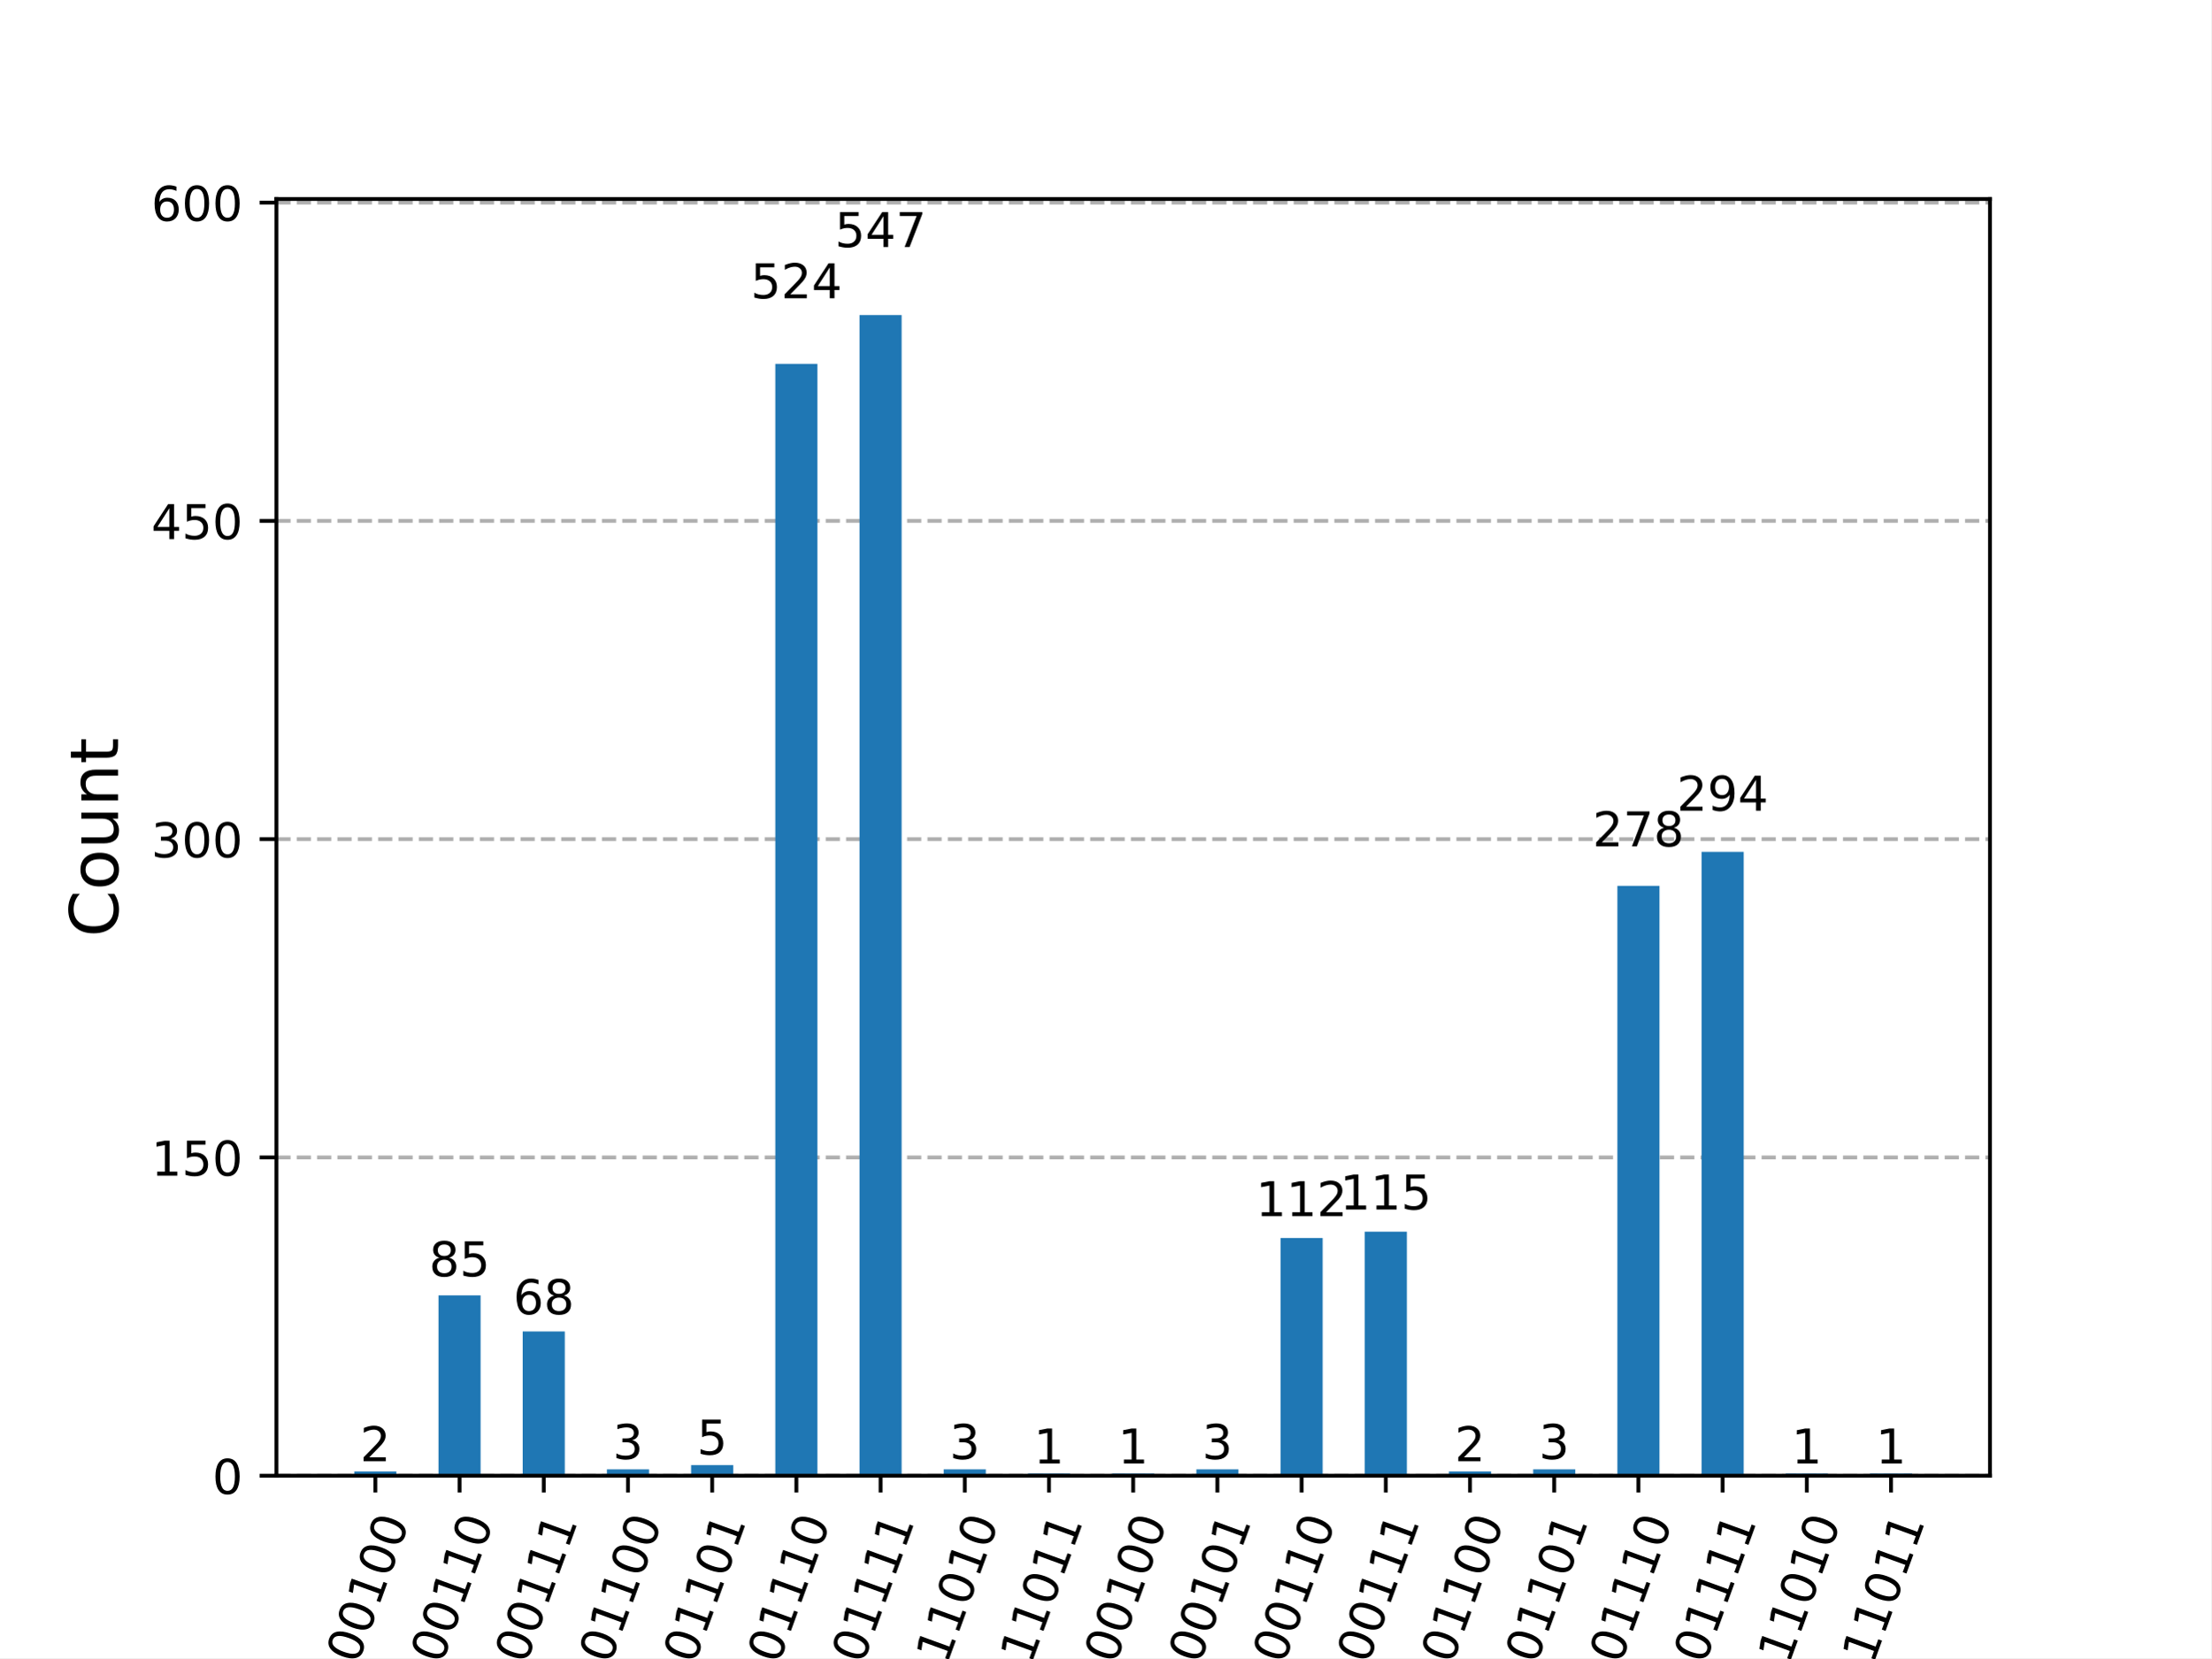
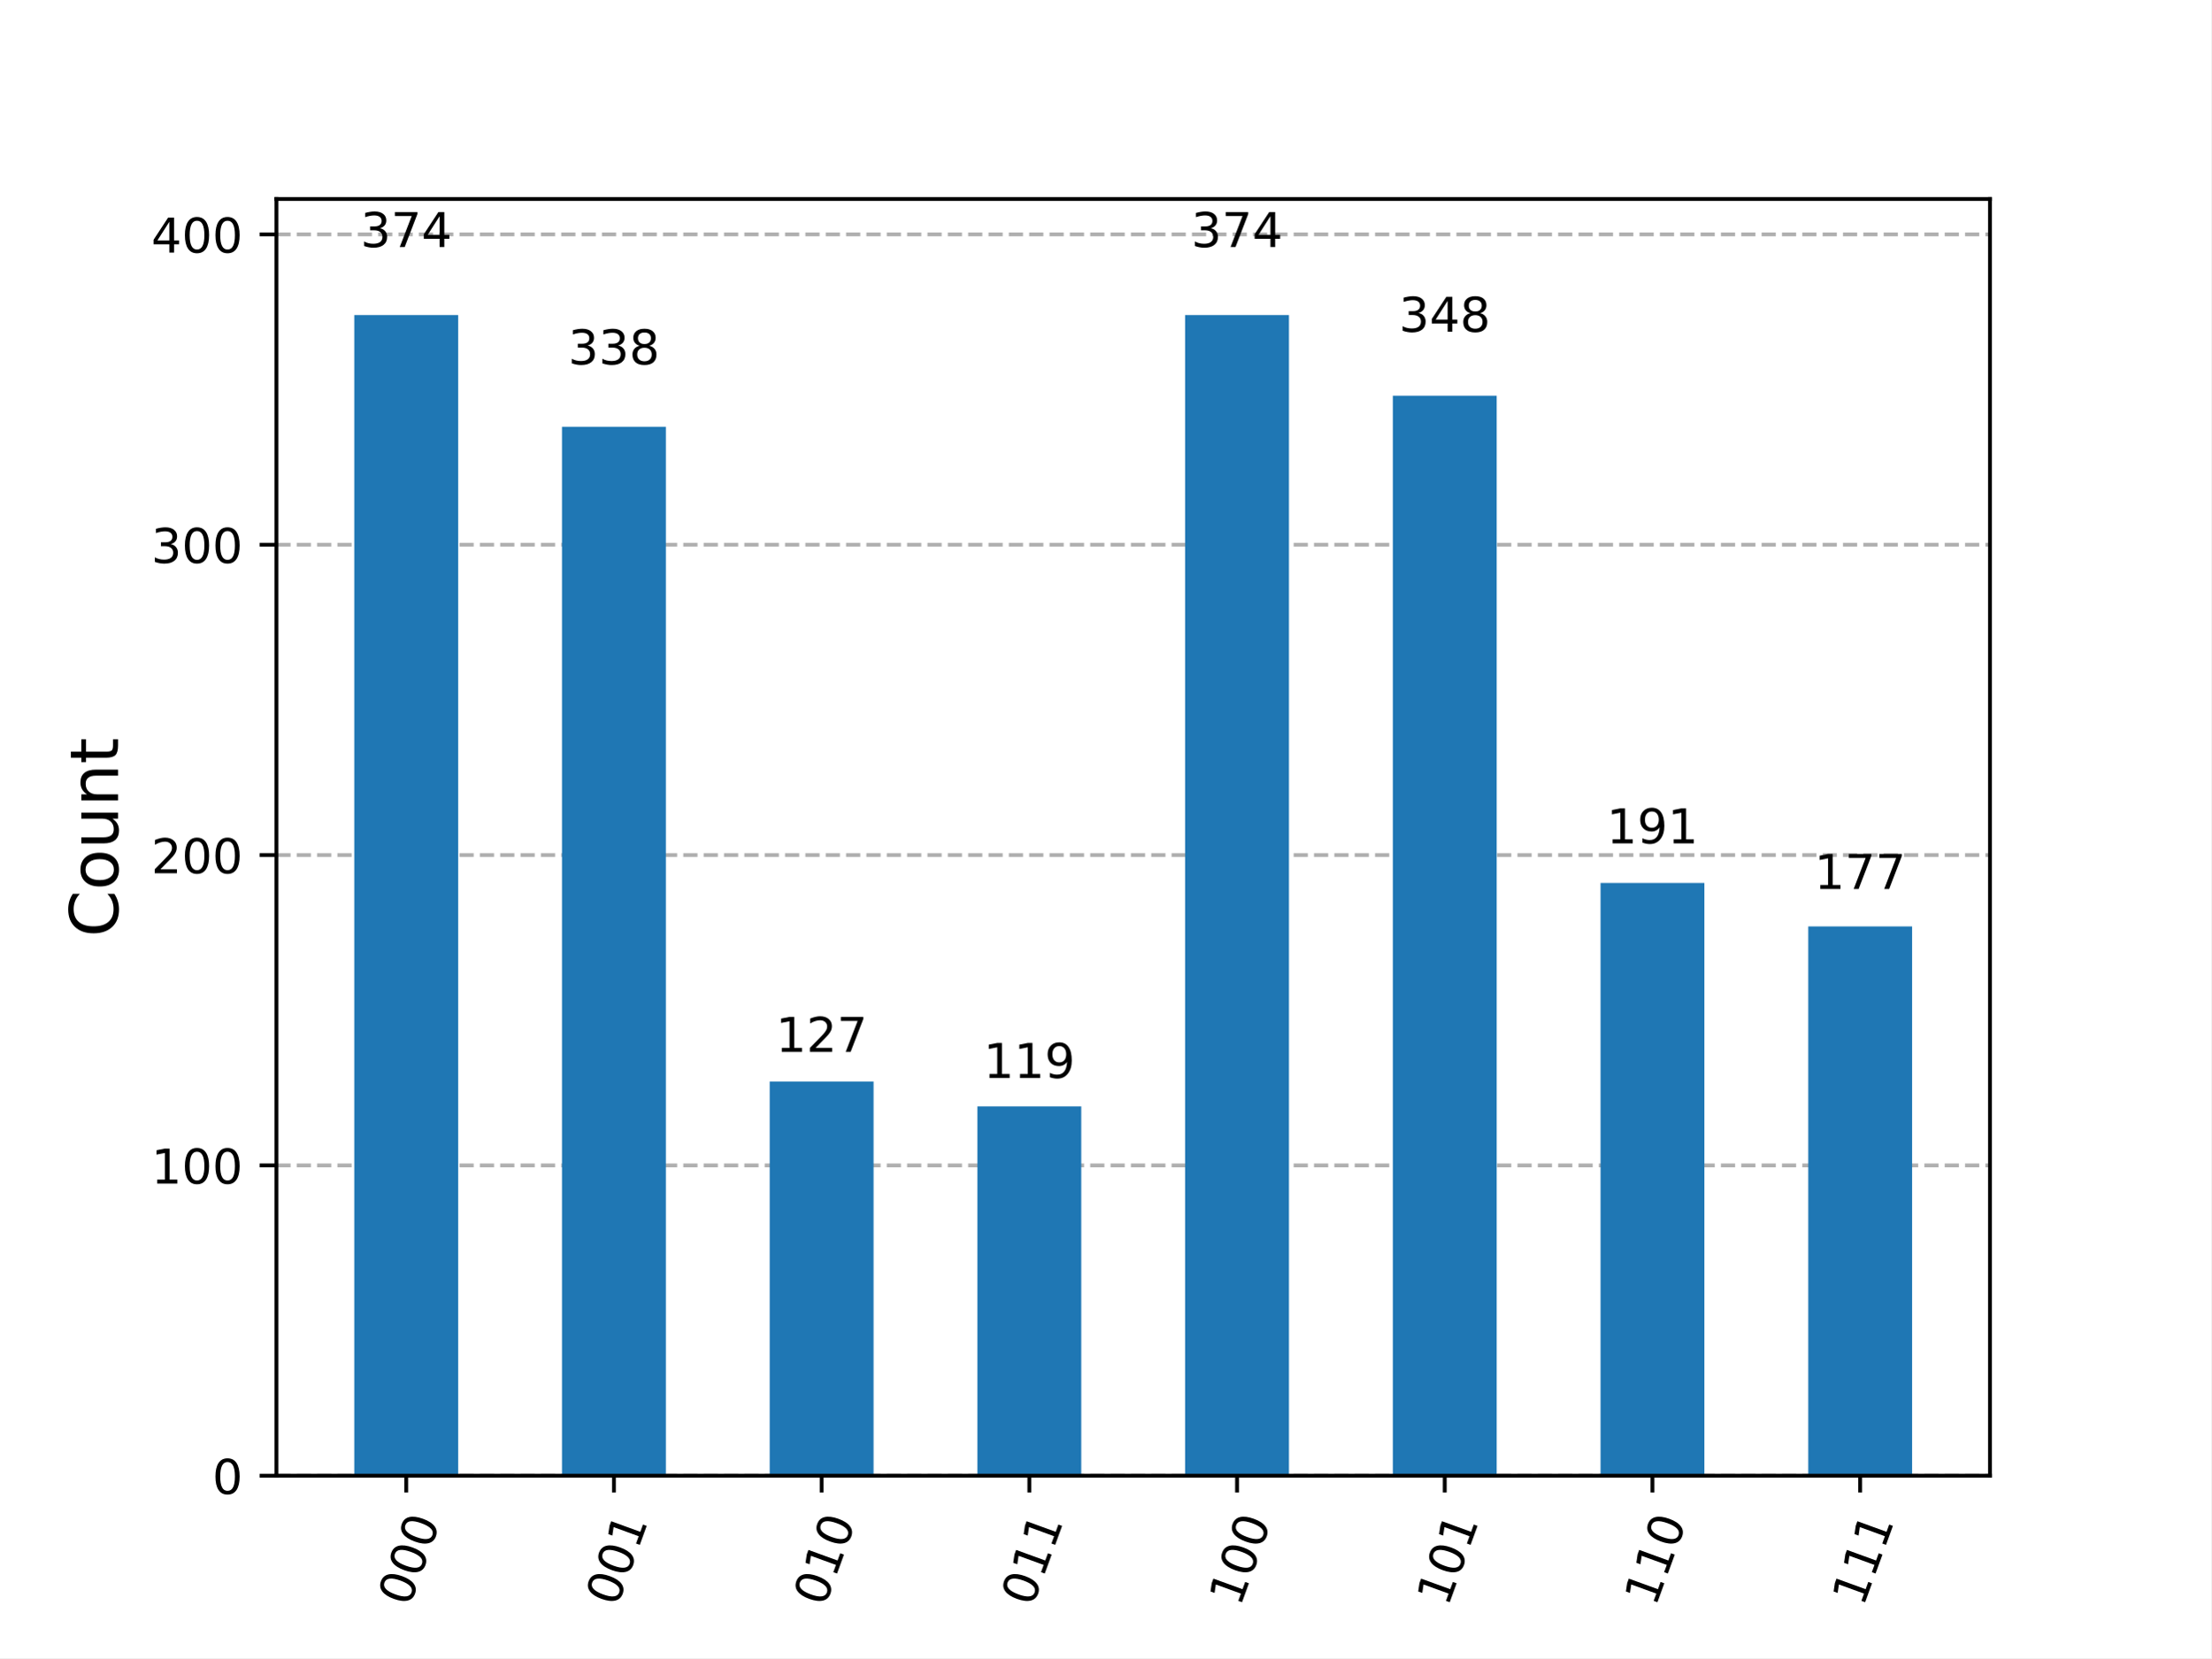
<svg xmlns="http://www.w3.org/2000/svg" xmlns:xlink="http://www.w3.org/1999/xlink" width="460.8pt" height="345.6pt" viewBox="0 0 460.8 345.6" version="1.1">
  <defs>
    <style type="text/css">*{stroke-linejoin: round; stroke-linecap: butt}</style>
  </defs>
  <g id="figure_1">
    <g id="patch_1">
      <path d="M 0 345.6  L 460.8 345.6  L 460.8 0  L 0 0  z " style="fill: #ffffff" />
    </g>
    <g id="axes_1">
      <g id="patch_2">
        <path d="M 57.6 307.584  L 414.72 307.584  L 414.72 41.472  L 57.6 41.472  z " style="fill: #ffffff" />
      </g>
      <g id="matplotlib.axis_1">
        <g id="xtick_1">
          <g id="line2d_1">
            <defs>
-               <path id="m08d63cdf2f" d="M 0 0  L 0 3.5  " style="stroke: #000000; stroke-width: 0.8" />
+               <path id="m58b7d7dd38" d="M 0 0  L 0 3.5  " style="stroke: #000000; stroke-width: 0.8" />
            </defs>
            <g>
-               <use xlink:href="#m08d63cdf2f" x="78.22" y="307.584" style="stroke: #000000; stroke-width: 0.8" />
+               <use xlink:href="#m58b7d7dd38" x="84.655" y="307.584" style="stroke: #000000; stroke-width: 0.8" />
            </g>
          </g>
          <g id="text_1">
-             <g transform="translate(72.30353 353.0556) rotate(-70) scale(0.1 -0.1)">
+             <g transform="translate(85.26643 335.1192) rotate(-70) scale(0.1 -0.1)">
              <defs>
                <path id="DejaVuSans-30" d="M 2034 4250  Q 1547 4250 1301 3770  Q 1056 3291 1056 2328  Q 1056 1369 1301 889  Q 1547 409 2034 409  Q 2525 409 2770 889  Q 3016 1369 3016 2328  Q 3016 3291 2770 3770  Q 2525 4250 2034 4250  z M 2034 4750  Q 2819 4750 3233 4129  Q 3647 3509 3647 2328  Q 3647 1150 3233 529  Q 2819 -91 2034 -91  Q 1250 -91 836 529  Q 422 1150 422 2328  Q 422 3509 836 4129  Q 1250 4750 2034 4750  z " transform="scale(0.015625)" />
-                 <path id="DejaVuSans-31" d="M 794 531  L 1825 531  L 1825 4091  L 703 3866  L 703 4441  L 1819 4666  L 2450 4666  L 2450 531  L 3481 531  L 3481 0  L 794 0  L 794 531  z " transform="scale(0.015625)" />
-               </defs>
-               <use xlink:href="#DejaVuSans-30" />
-               <use xlink:href="#DejaVuSans-30" x="63.623" />
-               <use xlink:href="#DejaVuSans-30" x="127.246" />
-               <use xlink:href="#DejaVuSans-31" x="190.869" />
-               <use xlink:href="#DejaVuSans-30" x="254.492" />
-               <use xlink:href="#DejaVuSans-30" x="318.115" />
+               </defs>
+               <use xlink:href="#DejaVuSans-30" />
+               <use xlink:href="#DejaVuSans-30" x="63.623" />
+               <use xlink:href="#DejaVuSans-30" x="127.246" />
            </g>
          </g>
        </g>
        <g id="xtick_2">
          <g id="line2d_2">
            <g>
-               <use xlink:href="#m08d63cdf2f" x="95.769" y="307.584" style="stroke: #000000; stroke-width: 0.8" />
+               <use xlink:href="#m58b7d7dd38" x="127.942" y="307.584" style="stroke: #000000; stroke-width: 0.8" />
            </g>
          </g>
          <g id="text_2">
-             <g transform="translate(89.85242 353.0556) rotate(-70) scale(0.1 -0.1)">
-               <use xlink:href="#DejaVuSans-30" />
-               <use xlink:href="#DejaVuSans-30" x="63.623" />
-               <use xlink:href="#DejaVuSans-30" x="127.246" />
-               <use xlink:href="#DejaVuSans-31" x="190.869" />
-               <use xlink:href="#DejaVuSans-31" x="254.492" />
-               <use xlink:href="#DejaVuSans-30" x="318.115" />
+             <g transform="translate(128.5537 335.1192) rotate(-70) scale(0.1 -0.1)">
+               <defs>
+                 <path id="DejaVuSans-31" d="M 794 531  L 1825 531  L 1825 4091  L 703 3866  L 703 4441  L 1819 4666  L 2450 4666  L 2450 531  L 3481 531  L 3481 0  L 794 0  L 794 531  z " transform="scale(0.015625)" />
+               </defs>
+               <use xlink:href="#DejaVuSans-30" />
+               <use xlink:href="#DejaVuSans-30" x="63.623" />
+               <use xlink:href="#DejaVuSans-31" x="127.246" />
            </g>
          </g>
        </g>
        <g id="xtick_3">
          <g id="line2d_3">
            <g>
-               <use xlink:href="#m08d63cdf2f" x="113.318" y="307.584" style="stroke: #000000; stroke-width: 0.8" />
+               <use xlink:href="#m58b7d7dd38" x="171.229" y="307.584" style="stroke: #000000; stroke-width: 0.8" />
            </g>
          </g>
          <g id="text_3">
-             <g transform="translate(107.4013 353.0556) rotate(-70) scale(0.1 -0.1)">
-               <use xlink:href="#DejaVuSans-30" />
-               <use xlink:href="#DejaVuSans-30" x="63.623" />
-               <use xlink:href="#DejaVuSans-30" x="127.246" />
-               <use xlink:href="#DejaVuSans-31" x="190.869" />
-               <use xlink:href="#DejaVuSans-31" x="254.492" />
-               <use xlink:href="#DejaVuSans-31" x="318.115" />
+             <g transform="translate(171.841 335.1192) rotate(-70) scale(0.1 -0.1)">
+               <use xlink:href="#DejaVuSans-30" />
+               <use xlink:href="#DejaVuSans-31" x="63.623" />
+               <use xlink:href="#DejaVuSans-30" x="127.246" />
            </g>
          </g>
        </g>
        <g id="xtick_4">
          <g id="line2d_4">
            <g>
-               <use xlink:href="#m08d63cdf2f" x="130.867" y="307.584" style="stroke: #000000; stroke-width: 0.8" />
+               <use xlink:href="#m58b7d7dd38" x="214.516" y="307.584" style="stroke: #000000; stroke-width: 0.8" />
            </g>
          </g>
          <g id="text_4">
-             <g transform="translate(124.9502 353.0556) rotate(-70) scale(0.1 -0.1)">
-               <use xlink:href="#DejaVuSans-30" />
-               <use xlink:href="#DejaVuSans-30" x="63.623" />
+             <g transform="translate(215.1283 335.1192) rotate(-70) scale(0.1 -0.1)">
+               <use xlink:href="#DejaVuSans-30" />
+               <use xlink:href="#DejaVuSans-31" x="63.623" />
              <use xlink:href="#DejaVuSans-31" x="127.246" />
-               <use xlink:href="#DejaVuSans-31" x="190.869" />
-               <use xlink:href="#DejaVuSans-30" x="254.492" />
-               <use xlink:href="#DejaVuSans-30" x="318.115" />
            </g>
          </g>
        </g>
        <g id="xtick_5">
          <g id="line2d_5">
            <g>
-               <use xlink:href="#m08d63cdf2f" x="148.416" y="307.584" style="stroke: #000000; stroke-width: 0.8" />
+               <use xlink:href="#m58b7d7dd38" x="257.804" y="307.584" style="stroke: #000000; stroke-width: 0.8" />
            </g>
          </g>
          <g id="text_5">
-             <g transform="translate(142.4991 353.0556) rotate(-70) scale(0.1 -0.1)">
-               <use xlink:href="#DejaVuSans-30" />
-               <use xlink:href="#DejaVuSans-30" x="63.623" />
-               <use xlink:href="#DejaVuSans-31" x="127.246" />
-               <use xlink:href="#DejaVuSans-31" x="190.869" />
-               <use xlink:href="#DejaVuSans-30" x="254.492" />
-               <use xlink:href="#DejaVuSans-31" x="318.115" />
+             <g transform="translate(258.4155 335.1192) rotate(-70) scale(0.1 -0.1)">
+               <use xlink:href="#DejaVuSans-31" />
+               <use xlink:href="#DejaVuSans-30" x="63.623" />
+               <use xlink:href="#DejaVuSans-30" x="127.246" />
            </g>
          </g>
        </g>
        <g id="xtick_6">
          <g id="line2d_6">
            <g>
-               <use xlink:href="#m08d63cdf2f" x="165.964" y="307.584" style="stroke: #000000; stroke-width: 0.8" />
+               <use xlink:href="#m58b7d7dd38" x="301.091" y="307.584" style="stroke: #000000; stroke-width: 0.8" />
            </g>
          </g>
          <g id="text_6">
-             <g transform="translate(160.048 353.0556) rotate(-70) scale(0.1 -0.1)">
-               <use xlink:href="#DejaVuSans-30" />
+             <g transform="translate(301.7028 335.1192) rotate(-70) scale(0.1 -0.1)">
+               <use xlink:href="#DejaVuSans-31" />
              <use xlink:href="#DejaVuSans-30" x="63.623" />
              <use xlink:href="#DejaVuSans-31" x="127.246" />
-               <use xlink:href="#DejaVuSans-31" x="190.869" />
-               <use xlink:href="#DejaVuSans-31" x="254.492" />
-               <use xlink:href="#DejaVuSans-30" x="318.115" />
            </g>
          </g>
        </g>
        <g id="xtick_7">
          <g id="line2d_7">
            <g>
-               <use xlink:href="#m08d63cdf2f" x="183.513" y="307.584" style="stroke: #000000; stroke-width: 0.8" />
+               <use xlink:href="#m58b7d7dd38" x="344.378" y="307.584" style="stroke: #000000; stroke-width: 0.8" />
            </g>
          </g>
          <g id="text_7">
-             <g transform="translate(177.5969 353.0556) rotate(-70) scale(0.1 -0.1)">
-               <use xlink:href="#DejaVuSans-30" />
-               <use xlink:href="#DejaVuSans-30" x="63.623" />
-               <use xlink:href="#DejaVuSans-31" x="127.246" />
-               <use xlink:href="#DejaVuSans-31" x="190.869" />
-               <use xlink:href="#DejaVuSans-31" x="254.492" />
-               <use xlink:href="#DejaVuSans-31" x="318.115" />
+             <g transform="translate(344.9901 335.1192) rotate(-70) scale(0.1 -0.1)">
+               <use xlink:href="#DejaVuSans-31" />
+               <use xlink:href="#DejaVuSans-31" x="63.623" />
+               <use xlink:href="#DejaVuSans-30" x="127.246" />
            </g>
          </g>
        </g>
        <g id="xtick_8">
          <g id="line2d_8">
            <g>
-               <use xlink:href="#m08d63cdf2f" x="201.062" y="307.584" style="stroke: #000000; stroke-width: 0.8" />
+               <use xlink:href="#m58b7d7dd38" x="387.665" y="307.584" style="stroke: #000000; stroke-width: 0.8" />
            </g>
          </g>
          <g id="text_8">
-             <g transform="translate(195.1458 353.0556) rotate(-70) scale(0.1 -0.1)">
-               <use xlink:href="#DejaVuSans-30" />
+             <g transform="translate(388.2773 335.1192) rotate(-70) scale(0.1 -0.1)">
+               <use xlink:href="#DejaVuSans-31" />
              <use xlink:href="#DejaVuSans-31" x="63.623" />
              <use xlink:href="#DejaVuSans-31" x="127.246" />
-               <use xlink:href="#DejaVuSans-30" x="190.869" />
-               <use xlink:href="#DejaVuSans-31" x="254.492" />
-               <use xlink:href="#DejaVuSans-30" x="318.115" />
-             </g>
-           </g>
-         </g>
-         <g id="xtick_9">
-           <g id="line2d_9">
-             <g>
-               <use xlink:href="#m08d63cdf2f" x="218.611" y="307.584" style="stroke: #000000; stroke-width: 0.8" />
-             </g>
-           </g>
-           <g id="text_9">
-             <g transform="translate(212.6947 353.0556) rotate(-70) scale(0.1 -0.1)">
-               <use xlink:href="#DejaVuSans-30" />
-               <use xlink:href="#DejaVuSans-31" x="63.623" />
-               <use xlink:href="#DejaVuSans-31" x="127.246" />
-               <use xlink:href="#DejaVuSans-30" x="190.869" />
-               <use xlink:href="#DejaVuSans-31" x="254.492" />
-               <use xlink:href="#DejaVuSans-31" x="318.115" />
-             </g>
-           </g>
-         </g>
-         <g id="xtick_10">
-           <g id="line2d_10">
-             <g>
-               <use xlink:href="#m08d63cdf2f" x="236.16" y="307.584" style="stroke: #000000; stroke-width: 0.8" />
-             </g>
-           </g>
-           <g id="text_10">
-             <g transform="translate(230.2436 353.0556) rotate(-70) scale(0.1 -0.1)">
-               <use xlink:href="#DejaVuSans-31" />
-               <use xlink:href="#DejaVuSans-30" x="63.623" />
-               <use xlink:href="#DejaVuSans-30" x="127.246" />
-               <use xlink:href="#DejaVuSans-31" x="190.869" />
-               <use xlink:href="#DejaVuSans-30" x="254.492" />
-               <use xlink:href="#DejaVuSans-30" x="318.115" />
-             </g>
-           </g>
-         </g>
-         <g id="xtick_11">
-           <g id="line2d_11">
-             <g>
-               <use xlink:href="#m08d63cdf2f" x="253.709" y="307.584" style="stroke: #000000; stroke-width: 0.8" />
-             </g>
-           </g>
-           <g id="text_11">
-             <g transform="translate(247.7925 353.0556) rotate(-70) scale(0.1 -0.1)">
-               <use xlink:href="#DejaVuSans-31" />
-               <use xlink:href="#DejaVuSans-30" x="63.623" />
-               <use xlink:href="#DejaVuSans-30" x="127.246" />
-               <use xlink:href="#DejaVuSans-31" x="190.869" />
-               <use xlink:href="#DejaVuSans-30" x="254.492" />
-               <use xlink:href="#DejaVuSans-31" x="318.115" />
-             </g>
-           </g>
-         </g>
-         <g id="xtick_12">
-           <g id="line2d_12">
-             <g>
-               <use xlink:href="#m08d63cdf2f" x="271.258" y="307.584" style="stroke: #000000; stroke-width: 0.8" />
-             </g>
-           </g>
-           <g id="text_12">
-             <g transform="translate(265.3414 353.0556) rotate(-70) scale(0.1 -0.1)">
-               <use xlink:href="#DejaVuSans-31" />
-               <use xlink:href="#DejaVuSans-30" x="63.623" />
-               <use xlink:href="#DejaVuSans-30" x="127.246" />
-               <use xlink:href="#DejaVuSans-31" x="190.869" />
-               <use xlink:href="#DejaVuSans-31" x="254.492" />
-               <use xlink:href="#DejaVuSans-30" x="318.115" />
-             </g>
-           </g>
-         </g>
-         <g id="xtick_13">
-           <g id="line2d_13">
-             <g>
-               <use xlink:href="#m08d63cdf2f" x="288.807" y="307.584" style="stroke: #000000; stroke-width: 0.8" />
-             </g>
-           </g>
-           <g id="text_13">
-             <g transform="translate(282.8903 353.0556) rotate(-70) scale(0.1 -0.1)">
-               <use xlink:href="#DejaVuSans-31" />
-               <use xlink:href="#DejaVuSans-30" x="63.623" />
-               <use xlink:href="#DejaVuSans-30" x="127.246" />
-               <use xlink:href="#DejaVuSans-31" x="190.869" />
-               <use xlink:href="#DejaVuSans-31" x="254.492" />
-               <use xlink:href="#DejaVuSans-31" x="318.115" />
-             </g>
-           </g>
-         </g>
-         <g id="xtick_14">
-           <g id="line2d_14">
-             <g>
-               <use xlink:href="#m08d63cdf2f" x="306.356" y="307.584" style="stroke: #000000; stroke-width: 0.8" />
-             </g>
-           </g>
-           <g id="text_14">
-             <g transform="translate(300.4392 353.0556) rotate(-70) scale(0.1 -0.1)">
-               <use xlink:href="#DejaVuSans-31" />
-               <use xlink:href="#DejaVuSans-30" x="63.623" />
-               <use xlink:href="#DejaVuSans-31" x="127.246" />
-               <use xlink:href="#DejaVuSans-31" x="190.869" />
-               <use xlink:href="#DejaVuSans-30" x="254.492" />
-               <use xlink:href="#DejaVuSans-30" x="318.115" />
-             </g>
-           </g>
-         </g>
-         <g id="xtick_15">
-           <g id="line2d_15">
-             <g>
-               <use xlink:href="#m08d63cdf2f" x="323.904" y="307.584" style="stroke: #000000; stroke-width: 0.8" />
-             </g>
-           </g>
-           <g id="text_15">
-             <g transform="translate(317.988 353.0556) rotate(-70) scale(0.1 -0.1)">
-               <use xlink:href="#DejaVuSans-31" />
-               <use xlink:href="#DejaVuSans-30" x="63.623" />
-               <use xlink:href="#DejaVuSans-31" x="127.246" />
-               <use xlink:href="#DejaVuSans-31" x="190.869" />
-               <use xlink:href="#DejaVuSans-30" x="254.492" />
-               <use xlink:href="#DejaVuSans-31" x="318.115" />
-             </g>
-           </g>
-         </g>
-         <g id="xtick_16">
-           <g id="line2d_16">
-             <g>
-               <use xlink:href="#m08d63cdf2f" x="341.453" y="307.584" style="stroke: #000000; stroke-width: 0.8" />
-             </g>
-           </g>
-           <g id="text_16">
-             <g transform="translate(335.5369 353.0556) rotate(-70) scale(0.1 -0.1)">
-               <use xlink:href="#DejaVuSans-31" />
-               <use xlink:href="#DejaVuSans-30" x="63.623" />
-               <use xlink:href="#DejaVuSans-31" x="127.246" />
-               <use xlink:href="#DejaVuSans-31" x="190.869" />
-               <use xlink:href="#DejaVuSans-31" x="254.492" />
-               <use xlink:href="#DejaVuSans-30" x="318.115" />
-             </g>
-           </g>
-         </g>
-         <g id="xtick_17">
-           <g id="line2d_17">
-             <g>
-               <use xlink:href="#m08d63cdf2f" x="359.002" y="307.584" style="stroke: #000000; stroke-width: 0.8" />
-             </g>
-           </g>
-           <g id="text_17">
-             <g transform="translate(353.0858 353.0556) rotate(-70) scale(0.1 -0.1)">
-               <use xlink:href="#DejaVuSans-31" />
-               <use xlink:href="#DejaVuSans-30" x="63.623" />
-               <use xlink:href="#DejaVuSans-31" x="127.246" />
-               <use xlink:href="#DejaVuSans-31" x="190.869" />
-               <use xlink:href="#DejaVuSans-31" x="254.492" />
-               <use xlink:href="#DejaVuSans-31" x="318.115" />
-             </g>
-           </g>
-         </g>
-         <g id="xtick_18">
-           <g id="line2d_18">
-             <g>
-               <use xlink:href="#m08d63cdf2f" x="376.551" y="307.584" style="stroke: #000000; stroke-width: 0.8" />
-             </g>
-           </g>
-           <g id="text_18">
-             <g transform="translate(370.6347 353.0556) rotate(-70) scale(0.1 -0.1)">
-               <use xlink:href="#DejaVuSans-31" />
-               <use xlink:href="#DejaVuSans-31" x="63.623" />
-               <use xlink:href="#DejaVuSans-31" x="127.246" />
-               <use xlink:href="#DejaVuSans-30" x="190.869" />
-               <use xlink:href="#DejaVuSans-31" x="254.492" />
-               <use xlink:href="#DejaVuSans-30" x="318.115" />
-             </g>
-           </g>
-         </g>
-         <g id="xtick_19">
-           <g id="line2d_19">
-             <g>
-               <use xlink:href="#m08d63cdf2f" x="394.1" y="307.584" style="stroke: #000000; stroke-width: 0.8" />
-             </g>
-           </g>
-           <g id="text_19">
-             <g transform="translate(388.1836 353.0556) rotate(-70) scale(0.1 -0.1)">
-               <use xlink:href="#DejaVuSans-31" />
-               <use xlink:href="#DejaVuSans-31" x="63.623" />
-               <use xlink:href="#DejaVuSans-31" x="127.246" />
-               <use xlink:href="#DejaVuSans-30" x="190.869" />
-               <use xlink:href="#DejaVuSans-31" x="254.492" />
-               <use xlink:href="#DejaVuSans-31" x="318.115" />
            </g>
          </g>
        </g>
      </g>
      <g id="matplotlib.axis_2">
        <g id="ytick_1">
-           <g id="line2d_20">
-             <path d="M 57.6 307.584  L 414.72 307.584  " clip-path="url(#pb8fe3f9ebb)" style="fill: none; stroke-dasharray: 2.96,1.28; stroke-dashoffset: 0; stroke: #b0b0b0; stroke-width: 0.8" />
-           </g>
-           <g id="line2d_21">
+           <g id="line2d_9">
+             <path d="M 57.6 307.584  L 414.72 307.584  " clip-path="url(#p483d603f21)" style="fill: none; stroke-dasharray: 2.96,1.28; stroke-dashoffset: 0; stroke: #b0b0b0; stroke-width: 0.8" />
+           </g>
+           <g id="line2d_10">
            <defs>
-               <path id="m2ad7ee9982" d="M 0 0  L -3.5 0  " style="stroke: #000000; stroke-width: 0.8" />
+               <path id="m025e92d1ef" d="M 0 0  L -3.5 0  " style="stroke: #000000; stroke-width: 0.8" />
            </defs>
            <g>
-               <use xlink:href="#m2ad7ee9982" x="57.6" y="307.584" style="stroke: #000000; stroke-width: 0.8" />
-             </g>
-           </g>
-           <g id="text_20">
+               <use xlink:href="#m025e92d1ef" x="57.6" y="307.584" style="stroke: #000000; stroke-width: 0.8" />
+             </g>
+           </g>
+           <g id="text_9">
            <g transform="translate(44.2375 311.3832) scale(0.1 -0.1)">
              <use xlink:href="#DejaVuSans-30" />
            </g>
          </g>
        </g>
        <g id="ytick_2">
-           <g id="line2d_22">
-             <path d="M 57.6 241.244  L 414.72 241.244  " clip-path="url(#pb8fe3f9ebb)" style="fill: none; stroke-dasharray: 2.96,1.28; stroke-dashoffset: 0; stroke: #b0b0b0; stroke-width: 0.8" />
-           </g>
-           <g id="line2d_23">
-             <g>
-               <use xlink:href="#m2ad7ee9982" x="57.6" y="241.244" style="stroke: #000000; stroke-width: 0.8" />
-             </g>
-           </g>
-           <g id="text_21">
-             <g transform="translate(31.5125 245.0432) scale(0.1 -0.1)">
-               <defs>
-                 <path id="DejaVuSans-35" d="M 691 4666  L 3169 4666  L 3169 4134  L 1269 4134  L 1269 2991  Q 1406 3038 1543 3061  Q 1681 3084 1819 3084  Q 2600 3084 3056 2656  Q 3513 2228 3513 1497  Q 3513 744 3044 326  Q 2575 -91 1722 -91  Q 1428 -91 1123 -41  Q 819 9 494 109  L 494 744  Q 775 591 1075 516  Q 1375 441 1709 441  Q 2250 441 2565 725  Q 2881 1009 2881 1497  Q 2881 1984 2565 2268  Q 2250 2553 1709 2553  Q 1456 2553 1204 2497  Q 953 2441 691 2322  L 691 4666  z " transform="scale(0.015625)" />
-               </defs>
-               <use xlink:href="#DejaVuSans-31" />
-               <use xlink:href="#DejaVuSans-35" x="63.623" />
+           <g id="line2d_11">
+             <path d="M 57.6 242.9  L 414.72 242.9  " clip-path="url(#p483d603f21)" style="fill: none; stroke-dasharray: 2.96,1.28; stroke-dashoffset: 0; stroke: #b0b0b0; stroke-width: 0.8" />
+           </g>
+           <g id="line2d_12">
+             <g>
+               <use xlink:href="#m025e92d1ef" x="57.6" y="242.9" style="stroke: #000000; stroke-width: 0.8" />
+             </g>
+           </g>
+           <g id="text_10">
+             <g transform="translate(31.5125 246.6987) scale(0.1 -0.1)">
+               <use xlink:href="#DejaVuSans-31" />
+               <use xlink:href="#DejaVuSans-30" x="63.623" />
              <use xlink:href="#DejaVuSans-30" x="127.246" />
            </g>
          </g>
        </g>
        <g id="ytick_3">
-           <g id="line2d_24">
-             <path d="M 57.6 174.904  L 414.72 174.904  " clip-path="url(#pb8fe3f9ebb)" style="fill: none; stroke-dasharray: 2.96,1.28; stroke-dashoffset: 0; stroke: #b0b0b0; stroke-width: 0.8" />
-           </g>
-           <g id="line2d_25">
-             <g>
-               <use xlink:href="#m2ad7ee9982" x="57.6" y="174.904" style="stroke: #000000; stroke-width: 0.8" />
-             </g>
-           </g>
-           <g id="text_22">
-             <g transform="translate(31.5125 178.7031) scale(0.1 -0.1)">
+           <g id="line2d_13">
+             <path d="M 57.6 178.215  L 414.72 178.215  " clip-path="url(#p483d603f21)" style="fill: none; stroke-dasharray: 2.96,1.28; stroke-dashoffset: 0; stroke: #b0b0b0; stroke-width: 0.8" />
+           </g>
+           <g id="line2d_14">
+             <g>
+               <use xlink:href="#m025e92d1ef" x="57.6" y="178.215" style="stroke: #000000; stroke-width: 0.8" />
+             </g>
+           </g>
+           <g id="text_11">
+             <g transform="translate(31.5125 182.0142) scale(0.1 -0.1)">
+               <defs>
+                 <path id="DejaVuSans-32" d="M 1228 531  L 3431 531  L 3431 0  L 469 0  L 469 531  Q 828 903 1448 1529  Q 2069 2156 2228 2338  Q 2531 2678 2651 2914  Q 2772 3150 2772 3378  Q 2772 3750 2511 3984  Q 2250 4219 1831 4219  Q 1534 4219 1204 4116  Q 875 4013 500 3803  L 500 4441  Q 881 4594 1212 4672  Q 1544 4750 1819 4750  Q 2544 4750 2975 4387  Q 3406 4025 3406 3419  Q 3406 3131 3298 2873  Q 3191 2616 2906 2266  Q 2828 2175 2409 1742  Q 1991 1309 1228 531  z " transform="scale(0.015625)" />
+               </defs>
+               <use xlink:href="#DejaVuSans-32" />
+               <use xlink:href="#DejaVuSans-30" x="63.623" />
+               <use xlink:href="#DejaVuSans-30" x="127.246" />
+             </g>
+           </g>
+         </g>
+         <g id="ytick_4">
+           <g id="line2d_15">
+             <path d="M 57.6 113.531  L 414.72 113.531  " clip-path="url(#p483d603f21)" style="fill: none; stroke-dasharray: 2.96,1.28; stroke-dashoffset: 0; stroke: #b0b0b0; stroke-width: 0.8" />
+           </g>
+           <g id="line2d_16">
+             <g>
+               <use xlink:href="#m025e92d1ef" x="57.6" y="113.531" style="stroke: #000000; stroke-width: 0.8" />
+             </g>
+           </g>
+           <g id="text_12">
+             <g transform="translate(31.5125 117.3297) scale(0.1 -0.1)">
              <defs>
                <path id="DejaVuSans-33" d="M 2597 2516  Q 3050 2419 3304 2112  Q 3559 1806 3559 1356  Q 3559 666 3084 287  Q 2609 -91 1734 -91  Q 1441 -91 1130 -33  Q 819 25 488 141  L 488 750  Q 750 597 1062 519  Q 1375 441 1716 441  Q 2309 441 2620 675  Q 2931 909 2931 1356  Q 2931 1769 2642 2001  Q 2353 2234 1838 2234  L 1294 2234  L 1294 2753  L 1863 2753  Q 2328 2753 2575 2939  Q 2822 3125 2822 3475  Q 2822 3834 2567 4026  Q 2313 4219 1838 4219  Q 1578 4219 1281 4162  Q 984 4106 628 3988  L 628 4550  Q 988 4650 1302 4700  Q 1616 4750 1894 4750  Q 2613 4750 3031 4423  Q 3450 4097 3450 3541  Q 3450 3153 3228 2886  Q 3006 2619 2597 2516  z " transform="scale(0.015625)" />
              </defs>
              <use xlink:href="#DejaVuSans-33" />
              <use xlink:href="#DejaVuSans-30" x="63.623" />
              <use xlink:href="#DejaVuSans-30" x="127.246" />
            </g>
          </g>
        </g>
-         <g id="ytick_4">
-           <g id="line2d_26">
-             <path d="M 57.6 108.564  L 414.72 108.564  " clip-path="url(#pb8fe3f9ebb)" style="fill: none; stroke-dasharray: 2.96,1.28; stroke-dashoffset: 0; stroke: #b0b0b0; stroke-width: 0.8" />
-           </g>
-           <g id="line2d_27">
-             <g>
-               <use xlink:href="#m2ad7ee9982" x="57.6" y="108.564" style="stroke: #000000; stroke-width: 0.8" />
-             </g>
-           </g>
-           <g id="text_23">
-             <g transform="translate(31.5125 112.3631) scale(0.1 -0.1)">
+         <g id="ytick_5">
+           <g id="line2d_17">
+             <path d="M 57.6 48.846  L 414.72 48.846  " clip-path="url(#p483d603f21)" style="fill: none; stroke-dasharray: 2.96,1.28; stroke-dashoffset: 0; stroke: #b0b0b0; stroke-width: 0.8" />
+           </g>
+           <g id="line2d_18">
+             <g>
+               <use xlink:href="#m025e92d1ef" x="57.6" y="48.846" style="stroke: #000000; stroke-width: 0.8" />
+             </g>
+           </g>
+           <g id="text_13">
+             <g transform="translate(31.5125 52.64525) scale(0.1 -0.1)">
              <defs>
                <path id="DejaVuSans-34" d="M 2419 4116  L 825 1625  L 2419 1625  L 2419 4116  z M 2253 4666  L 3047 4666  L 3047 1625  L 3713 1625  L 3713 1100  L 3047 1100  L 3047 0  L 2419 0  L 2419 1100  L 313 1100  L 313 1709  L 2253 4666  z " transform="scale(0.015625)" />
              </defs>
              <use xlink:href="#DejaVuSans-34" />
-               <use xlink:href="#DejaVuSans-35" x="63.623" />
-               <use xlink:href="#DejaVuSans-30" x="127.246" />
-             </g>
-           </g>
-         </g>
-         <g id="ytick_5">
-           <g id="line2d_28">
-             <path d="M 57.6 42.224  L 414.72 42.224  " clip-path="url(#pb8fe3f9ebb)" style="fill: none; stroke-dasharray: 2.96,1.28; stroke-dashoffset: 0; stroke: #b0b0b0; stroke-width: 0.8" />
-           </g>
-           <g id="line2d_29">
-             <g>
-               <use xlink:href="#m2ad7ee9982" x="57.6" y="42.224" style="stroke: #000000; stroke-width: 0.8" />
-             </g>
-           </g>
-           <g id="text_24">
-             <g transform="translate(31.5125 46.02307) scale(0.1 -0.1)">
-               <defs>
-                 <path id="DejaVuSans-36" d="M 2113 2584  Q 1688 2584 1439 2293  Q 1191 2003 1191 1497  Q 1191 994 1439 701  Q 1688 409 2113 409  Q 2538 409 2786 701  Q 3034 994 3034 1497  Q 3034 2003 2786 2293  Q 2538 2584 2113 2584  z M 3366 4563  L 3366 3988  Q 3128 4100 2886 4159  Q 2644 4219 2406 4219  Q 1781 4219 1451 3797  Q 1122 3375 1075 2522  Q 1259 2794 1537 2939  Q 1816 3084 2150 3084  Q 2853 3084 3261 2657  Q 3669 2231 3669 1497  Q 3669 778 3244 343  Q 2819 -91 2113 -91  Q 1303 -91 875 529  Q 447 1150 447 2328  Q 447 3434 972 4092  Q 1497 4750 2381 4750  Q 2619 4750 2861 4703  Q 3103 4656 3366 4563  z " transform="scale(0.015625)" />
-               </defs>
-               <use xlink:href="#DejaVuSans-36" />
-               <use xlink:href="#DejaVuSans-30" x="63.623" />
-               <use xlink:href="#DejaVuSans-30" x="127.246" />
-             </g>
-           </g>
-         </g>
-         <g id="text_25">
+               <use xlink:href="#DejaVuSans-30" x="63.623" />
+               <use xlink:href="#DejaVuSans-30" x="127.246" />
+             </g>
+           </g>
+         </g>
+         <g id="text_14">
          <g transform="translate(24.60094 195.3158) rotate(-90) scale(0.14 -0.14)">
            <defs>
              <path id="DejaVuSans-43" d="M 4122 4306  L 4122 3641  Q 3803 3938 3442 4084  Q 3081 4231 2675 4231  Q 1875 4231 1450 3742  Q 1025 3253 1025 2328  Q 1025 1406 1450 917  Q 1875 428 2675 428  Q 3081 428 3442 575  Q 3803 722 4122 1019  L 4122 359  Q 3791 134 3420 21  Q 3050 -91 2638 -91  Q 1578 -91 968 557  Q 359 1206 359 2328  Q 359 3453 968 4101  Q 1578 4750 2638 4750  Q 3056 4750 3426 4639  Q 3797 4528 4122 4306  z " transform="scale(0.015625)" />
              <path id="DejaVuSans-6f" d="M 1959 3097  Q 1497 3097 1228 2736  Q 959 2375 959 1747  Q 959 1119 1226 758  Q 1494 397 1959 397  Q 2419 397 2687 759  Q 2956 1122 2956 1747  Q 2956 2369 2687 2733  Q 2419 3097 1959 3097  z M 1959 3584  Q 2709 3584 3137 3096  Q 3566 2609 3566 1747  Q 3566 888 3137 398  Q 2709 -91 1959 -91  Q 1206 -91 779 398  Q 353 888 353 1747  Q 353 2609 779 3096  Q 1206 3584 1959 3584  z " transform="scale(0.015625)" />
              <path id="DejaVuSans-75" d="M 544 1381  L 544 3500  L 1119 3500  L 1119 1403  Q 1119 906 1312 657  Q 1506 409 1894 409  Q 2359 409 2629 706  Q 2900 1003 2900 1516  L 2900 3500  L 3475 3500  L 3475 0  L 2900 0  L 2900 538  Q 2691 219 2414 64  Q 2138 -91 1772 -91  Q 1169 -91 856 284  Q 544 659 544 1381  z M 1991 3584  L 1991 3584  z " transform="scale(0.015625)" />
              <path id="DejaVuSans-6e" d="M 3513 2113  L 3513 0  L 2938 0  L 2938 2094  Q 2938 2591 2744 2837  Q 2550 3084 2163 3084  Q 1697 3084 1428 2787  Q 1159 2491 1159 1978  L 1159 0  L 581 0  L 581 3500  L 1159 3500  L 1159 2956  Q 1366 3272 1645 3428  Q 1925 3584 2291 3584  Q 2894 3584 3203 3211  Q 3513 2838 3513 2113  z " transform="scale(0.015625)" />
              <path id="DejaVuSans-74" d="M 1172 4494  L 1172 3500  L 2356 3500  L 2356 3053  L 1172 3053  L 1172 1153  Q 1172 725 1289 603  Q 1406 481 1766 481  L 2356 481  L 2356 0  L 1766 0  Q 1100 0 847 248  Q 594 497 594 1153  L 594 3053  L 172 3053  L 172 3500  L 594 3500  L 594 4494  L 1172 4494  z " transform="scale(0.015625)" />
            </defs>
            <use xlink:href="#DejaVuSans-43" />
            <use xlink:href="#DejaVuSans-6f" x="69.824" />
            <use xlink:href="#DejaVuSans-75" x="131.006" />
            <use xlink:href="#DejaVuSans-6e" x="194.385" />
            <use xlink:href="#DejaVuSans-74" x="257.764" />
          </g>
        </g>
      </g>
      <g id="patch_3">
-         <path d="M 73.833 307.584  L 82.607 307.584  L 82.607 306.699  L 73.833 306.699  z " clip-path="url(#pb8fe3f9ebb)" style="fill: #1f77b4" />
+         <path d="M 73.833 307.584  L 95.476 307.584  L 95.476 65.664  L 73.833 65.664  z " clip-path="url(#p483d603f21)" style="fill: #1f77b4" />
      </g>
      <g id="patch_4">
-         <path d="M 91.382 307.584  L 100.156 307.584  L 100.156 269.991  L 91.382 269.991  z " clip-path="url(#pb8fe3f9ebb)" style="fill: #1f77b4" />
+         <path d="M 117.12 307.584  L 138.764 307.584  L 138.764 88.95  L 117.12 88.95  z " clip-path="url(#p483d603f21)" style="fill: #1f77b4" />
      </g>
      <g id="patch_5">
-         <path d="M 108.931 307.584  L 117.705 307.584  L 117.705 277.51  L 108.931 277.51  z " clip-path="url(#pb8fe3f9ebb)" style="fill: #1f77b4" />
+         <path d="M 160.407 307.584  L 182.051 307.584  L 182.051 225.435  L 160.407 225.435  z " clip-path="url(#p483d603f21)" style="fill: #1f77b4" />
      </g>
      <g id="patch_6">
-         <path d="M 126.479 307.584  L 135.254 307.584  L 135.254 306.257  L 126.479 306.257  z " clip-path="url(#pb8fe3f9ebb)" style="fill: #1f77b4" />
+         <path d="M 203.695 307.584  L 225.338 307.584  L 225.338 230.609  L 203.695 230.609  z " clip-path="url(#p483d603f21)" style="fill: #1f77b4" />
      </g>
      <g id="patch_7">
-         <path d="M 144.028 307.584  L 152.803 307.584  L 152.803 305.373  L 144.028 305.373  z " clip-path="url(#pb8fe3f9ebb)" style="fill: #1f77b4" />
+         <path d="M 246.982 307.584  L 268.625 307.584  L 268.625 65.664  L 246.982 65.664  z " clip-path="url(#p483d603f21)" style="fill: #1f77b4" />
      </g>
      <g id="patch_8">
-         <path d="M 161.577 307.584  L 170.352 307.584  L 170.352 75.836  L 161.577 75.836  z " clip-path="url(#pb8fe3f9ebb)" style="fill: #1f77b4" />
+         <path d="M 290.269 307.584  L 311.913 307.584  L 311.913 82.482  L 290.269 82.482  z " clip-path="url(#p483d603f21)" style="fill: #1f77b4" />
      </g>
      <g id="patch_9">
-         <path d="M 179.126 307.584  L 187.901 307.584  L 187.901 65.664  L 179.126 65.664  z " clip-path="url(#pb8fe3f9ebb)" style="fill: #1f77b4" />
+         <path d="M 333.556 307.584  L 355.2 307.584  L 355.2 184.037  L 333.556 184.037  z " clip-path="url(#p483d603f21)" style="fill: #1f77b4" />
      </g>
      <g id="patch_10">
-         <path d="M 196.675 307.584  L 205.449 307.584  L 205.449 306.257  L 196.675 306.257  z " clip-path="url(#pb8fe3f9ebb)" style="fill: #1f77b4" />
+         <path d="M 376.844 307.584  L 398.487 307.584  L 398.487 193.092  L 376.844 193.092  z " clip-path="url(#p483d603f21)" style="fill: #1f77b4" />
      </g>
      <g id="patch_11">
-         <path d="M 214.224 307.584  L 222.998 307.584  L 222.998 307.142  L 214.224 307.142  z " clip-path="url(#pb8fe3f9ebb)" style="fill: #1f77b4" />
+         <path d="M 57.6 307.584  L 57.6 41.472  " style="fill: none; stroke: #000000; stroke-width: 0.8; stroke-linejoin: miter; stroke-linecap: square" />
      </g>
      <g id="patch_12">
-         <path d="M 231.773 307.584  L 240.547 307.584  L 240.547 307.142  L 231.773 307.142  z " clip-path="url(#pb8fe3f9ebb)" style="fill: #1f77b4" />
+         <path d="M 414.72 307.584  L 414.72 41.472  " style="fill: none; stroke: #000000; stroke-width: 0.8; stroke-linejoin: miter; stroke-linecap: square" />
      </g>
      <g id="patch_13">
-         <path d="M 249.322 307.584  L 258.096 307.584  L 258.096 306.257  L 249.322 306.257  z " clip-path="url(#pb8fe3f9ebb)" style="fill: #1f77b4" />
+         <path d="M 57.6 307.584  L 414.72 307.584  " style="fill: none; stroke: #000000; stroke-width: 0.8; stroke-linejoin: miter; stroke-linecap: square" />
      </g>
      <g id="patch_14">
-         <path d="M 266.871 307.584  L 275.645 307.584  L 275.645 258.05  L 266.871 258.05  z " clip-path="url(#pb8fe3f9ebb)" style="fill: #1f77b4" />
-       </g>
-       <g id="patch_15">
-         <path d="M 284.419 307.584  L 293.194 307.584  L 293.194 256.723  L 284.419 256.723  z " clip-path="url(#pb8fe3f9ebb)" style="fill: #1f77b4" />
-       </g>
-       <g id="patch_16">
-         <path d="M 301.968 307.584  L 310.743 307.584  L 310.743 306.699  L 301.968 306.699  z " clip-path="url(#pb8fe3f9ebb)" style="fill: #1f77b4" />
-       </g>
-       <g id="patch_17">
-         <path d="M 319.517 307.584  L 328.292 307.584  L 328.292 306.257  L 319.517 306.257  z " clip-path="url(#pb8fe3f9ebb)" style="fill: #1f77b4" />
-       </g>
-       <g id="patch_18">
-         <path d="M 337.066 307.584  L 345.841 307.584  L 345.841 184.634  L 337.066 184.634  z " clip-path="url(#pb8fe3f9ebb)" style="fill: #1f77b4" />
-       </g>
-       <g id="patch_19">
-         <path d="M 354.615 307.584  L 363.389 307.584  L 363.389 177.558  L 354.615 177.558  z " clip-path="url(#pb8fe3f9ebb)" style="fill: #1f77b4" />
-       </g>
-       <g id="patch_20">
-         <path d="M 372.164 307.584  L 380.938 307.584  L 380.938 307.142  L 372.164 307.142  z " clip-path="url(#pb8fe3f9ebb)" style="fill: #1f77b4" />
-       </g>
-       <g id="patch_21">
-         <path d="M 389.713 307.584  L 398.487 307.584  L 398.487 307.142  L 389.713 307.142  z " clip-path="url(#pb8fe3f9ebb)" style="fill: #1f77b4" />
-       </g>
-       <g id="patch_22">
-         <path d="M 57.6 307.584  L 57.6 41.472  " style="fill: none; stroke: #000000; stroke-width: 0.8; stroke-linejoin: miter; stroke-linecap: square" />
-       </g>
-       <g id="patch_23">
-         <path d="M 414.72 307.584  L 414.72 41.472  " style="fill: none; stroke: #000000; stroke-width: 0.8; stroke-linejoin: miter; stroke-linecap: square" />
-       </g>
-       <g id="patch_24">
-         <path d="M 57.6 307.584  L 414.72 307.584  " style="fill: none; stroke: #000000; stroke-width: 0.8; stroke-linejoin: miter; stroke-linecap: square" />
-       </g>
-       <g id="patch_25">
        <path d="M 57.6 41.472  L 414.72 41.472  " style="fill: none; stroke: #000000; stroke-width: 0.8; stroke-linejoin: miter; stroke-linecap: square" />
      </g>
-       <g id="text_26">
-         <g transform="translate(75.0387 304.5756) scale(0.1 -0.1)">
+       <g id="text_15">
+         <g transform="translate(75.11079 51.48831) scale(0.1 -0.1)">
          <defs>
-             <path id="DejaVuSans-32" d="M 1228 531  L 3431 531  L 3431 0  L 469 0  L 469 531  Q 828 903 1448 1529  Q 2069 2156 2228 2338  Q 2531 2678 2651 2914  Q 2772 3150 2772 3378  Q 2772 3750 2511 3984  Q 2250 4219 1831 4219  Q 1534 4219 1204 4116  Q 875 4013 500 3803  L 500 4441  Q 881 4594 1212 4672  Q 1544 4750 1819 4750  Q 2544 4750 2975 4387  Q 3406 4025 3406 3419  Q 3406 3131 3298 2873  Q 3191 2616 2906 2266  Q 2828 2175 2409 1742  Q 1991 1309 1228 531  z " transform="scale(0.015625)" />
+             <path id="DejaVuSans-37" d="M 525 4666  L 3525 4666  L 3525 4397  L 1831 0  L 1172 0  L 2766 4134  L 525 4134  L 525 4666  z " transform="scale(0.015625)" />
          </defs>
-           <use xlink:href="#DejaVuSans-32" />
-         </g>
-       </g>
-       <g id="text_27">
-         <g transform="translate(89.40635 266.032) scale(0.1 -0.1)">
+           <use xlink:href="#DejaVuSans-33" />
+           <use xlink:href="#DejaVuSans-37" x="63.623" />
+           <use xlink:href="#DejaVuSans-34" x="127.246" />
+         </g>
+       </g>
+       <g id="text_16">
+         <g transform="translate(118.3981 75.93905) scale(0.1 -0.1)">
          <defs>
            <path id="DejaVuSans-38" d="M 2034 2216  Q 1584 2216 1326 1975  Q 1069 1734 1069 1313  Q 1069 891 1326 650  Q 1584 409 2034 409  Q 2484 409 2743 651  Q 3003 894 3003 1313  Q 3003 1734 2745 1975  Q 2488 2216 2034 2216  z M 1403 2484  Q 997 2584 770 2862  Q 544 3141 544 3541  Q 544 4100 942 4425  Q 1341 4750 2034 4750  Q 2731 4750 3128 4425  Q 3525 4100 3525 3541  Q 3525 3141 3298 2862  Q 3072 2584 2669 2484  Q 3125 2378 3379 2068  Q 3634 1759 3634 1313  Q 3634 634 3220 271  Q 2806 -91 2034 -91  Q 1263 -91 848 271  Q 434 634 434 1313  Q 434 1759 690 2068  Q 947 2378 1403 2484  z M 1172 3481  Q 1172 3119 1398 2916  Q 1625 2713 2034 2713  Q 2441 2713 2670 2916  Q 2900 3119 2900 3481  Q 2900 3844 2670 4047  Q 2441 4250 2034 4250  Q 1625 4250 1398 4047  Q 1172 3844 1172 3481  z " transform="scale(0.015625)" />
          </defs>
-           <use xlink:href="#DejaVuSans-38" />
-           <use xlink:href="#DejaVuSans-35" x="63.623" />
-         </g>
-       </g>
-       <g id="text_28">
-         <g transform="translate(106.9552 273.9265) scale(0.1 -0.1)">
-           <use xlink:href="#DejaVuSans-36" />
-           <use xlink:href="#DejaVuSans-38" x="63.623" />
-         </g>
-       </g>
-       <g id="text_29">
-         <g transform="translate(127.6854 304.1112) scale(0.1 -0.1)">
          <use xlink:href="#DejaVuSans-33" />
-         </g>
-       </g>
-       <g id="text_30">
-         <g transform="translate(145.2343 303.1824) scale(0.1 -0.1)">
-           <use xlink:href="#DejaVuSans-35" />
-         </g>
-       </g>
-       <g id="text_31">
-         <g transform="translate(156.4207 62.16906) scale(0.1 -0.1)">
-           <use xlink:href="#DejaVuSans-35" />
+           <use xlink:href="#DejaVuSans-33" x="63.623" />
+           <use xlink:href="#DejaVuSans-38" x="127.246" />
+         </g>
+       </g>
+       <g id="text_17">
+         <g transform="translate(161.6853 219.2475) scale(0.1 -0.1)">
+           <use xlink:href="#DejaVuSans-31" />
          <use xlink:href="#DejaVuSans-32" x="63.623" />
-           <use xlink:href="#DejaVuSans-34" x="127.246" />
-         </g>
-       </g>
-       <g id="text_32">
-         <g transform="translate(173.9696 51.48831) scale(0.1 -0.1)">
-           <defs>
-             <path id="DejaVuSans-37" d="M 525 4666  L 3525 4666  L 3525 4397  L 1831 0  L 1172 0  L 2766 4134  L 525 4134  L 525 4666  z " transform="scale(0.015625)" />
-           </defs>
-           <use xlink:href="#DejaVuSans-35" />
-           <use xlink:href="#DejaVuSans-34" x="63.623" />
          <use xlink:href="#DejaVuSans-37" x="127.246" />
        </g>
      </g>
-       <g id="text_33">
-         <g transform="translate(197.881 304.1112) scale(0.1 -0.1)">
-           <use xlink:href="#DejaVuSans-33" />
-         </g>
-       </g>
-       <g id="text_34">
-         <g transform="translate(215.4299 305.0399) scale(0.1 -0.1)">
-           <use xlink:href="#DejaVuSans-31" />
-         </g>
-       </g>
-       <g id="text_35">
-         <g transform="translate(232.9787 305.0399) scale(0.1 -0.1)">
-           <use xlink:href="#DejaVuSans-31" />
-         </g>
-       </g>
-       <g id="text_36">
-         <g transform="translate(250.5276 304.1112) scale(0.1 -0.1)">
-           <use xlink:href="#DejaVuSans-33" />
-         </g>
-       </g>
-       <g id="text_37">
-         <g transform="translate(261.714 253.4937) scale(0.1 -0.1)">
-           <use xlink:href="#DejaVuSans-31" />
-           <use xlink:href="#DejaVuSans-31" x="63.623" />
-           <use xlink:href="#DejaVuSans-32" x="127.246" />
-         </g>
-       </g>
-       <g id="text_38">
-         <g transform="translate(279.2629 252.1006) scale(0.1 -0.1)">
-           <use xlink:href="#DejaVuSans-31" />
-           <use xlink:href="#DejaVuSans-31" x="63.623" />
-           <use xlink:href="#DejaVuSans-35" x="127.246" />
-         </g>
-       </g>
-       <g id="text_39">
-         <g transform="translate(303.1743 304.5756) scale(0.1 -0.1)">
-           <use xlink:href="#DejaVuSans-32" />
-         </g>
-       </g>
-       <g id="text_40">
-         <g transform="translate(320.7232 304.1112) scale(0.1 -0.1)">
-           <use xlink:href="#DejaVuSans-33" />
-         </g>
-       </g>
-       <g id="text_41">
-         <g transform="translate(331.9096 176.4066) scale(0.1 -0.1)">
-           <use xlink:href="#DejaVuSans-32" />
-           <use xlink:href="#DejaVuSans-37" x="63.623" />
-           <use xlink:href="#DejaVuSans-38" x="127.246" />
-         </g>
-       </g>
-       <g id="text_42">
-         <g transform="translate(349.4585 168.9765) scale(0.1 -0.1)">
+       <g id="text_18">
+         <g transform="translate(204.9726 224.681) scale(0.1 -0.1)">
          <defs>
            <path id="DejaVuSans-39" d="M 703 97  L 703 672  Q 941 559 1184 500  Q 1428 441 1663 441  Q 2288 441 2617 861  Q 2947 1281 2994 2138  Q 2813 1869 2534 1725  Q 2256 1581 1919 1581  Q 1219 1581 811 2004  Q 403 2428 403 3163  Q 403 3881 828 4315  Q 1253 4750 1959 4750  Q 2769 4750 3195 4129  Q 3622 3509 3622 2328  Q 3622 1225 3098 567  Q 2575 -91 1691 -91  Q 1453 -91 1209 -44  Q 966 3 703 97  z M 1959 2075  Q 2384 2075 2632 2365  Q 2881 2656 2881 3163  Q 2881 3666 2632 3958  Q 2384 4250 1959 4250  Q 1534 4250 1286 3958  Q 1038 3666 1038 3163  Q 1038 2656 1286 2365  Q 1534 2075 1959 2075  z " transform="scale(0.015625)" />
          </defs>
-           <use xlink:href="#DejaVuSans-32" />
+           <use xlink:href="#DejaVuSans-31" />
+           <use xlink:href="#DejaVuSans-31" x="63.623" />
+           <use xlink:href="#DejaVuSans-39" x="127.246" />
+         </g>
+       </g>
+       <g id="text_19">
+         <g transform="translate(248.2599 51.48831) scale(0.1 -0.1)">
+           <use xlink:href="#DejaVuSans-33" />
+           <use xlink:href="#DejaVuSans-37" x="63.623" />
+           <use xlink:href="#DejaVuSans-34" x="127.246" />
+         </g>
+       </g>
+       <g id="text_20">
+         <g transform="translate(291.5472 69.14718) scale(0.1 -0.1)">
+           <use xlink:href="#DejaVuSans-33" />
+           <use xlink:href="#DejaVuSans-34" x="63.623" />
+           <use xlink:href="#DejaVuSans-38" x="127.246" />
+         </g>
+       </g>
+       <g id="text_21">
+         <g transform="translate(334.8344 175.7796) scale(0.1 -0.1)">
+           <use xlink:href="#DejaVuSans-31" />
          <use xlink:href="#DejaVuSans-39" x="63.623" />
-           <use xlink:href="#DejaVuSans-34" x="127.246" />
-         </g>
-       </g>
-       <g id="text_43">
-         <g transform="translate(373.3699 305.0399) scale(0.1 -0.1)">
+           <use xlink:href="#DejaVuSans-31" x="127.246" />
+         </g>
+       </g>
+       <g id="text_22">
+         <g transform="translate(378.1217 185.2882) scale(0.1 -0.1)">
          <use xlink:href="#DejaVuSans-31" />
-         </g>
-       </g>
-       <g id="text_44">
-         <g transform="translate(390.9188 305.0399) scale(0.1 -0.1)">
-           <use xlink:href="#DejaVuSans-31" />
+           <use xlink:href="#DejaVuSans-37" x="63.623" />
+           <use xlink:href="#DejaVuSans-37" x="127.246" />
        </g>
      </g>
    </g>
  </g>
  <defs>
-     <clipPath id="pb8fe3f9ebb">
+     <clipPath id="p483d603f21">
      <rect x="57.6" y="41.472" width="357.12" height="266.112" />
    </clipPath>
  </defs>
</svg>
